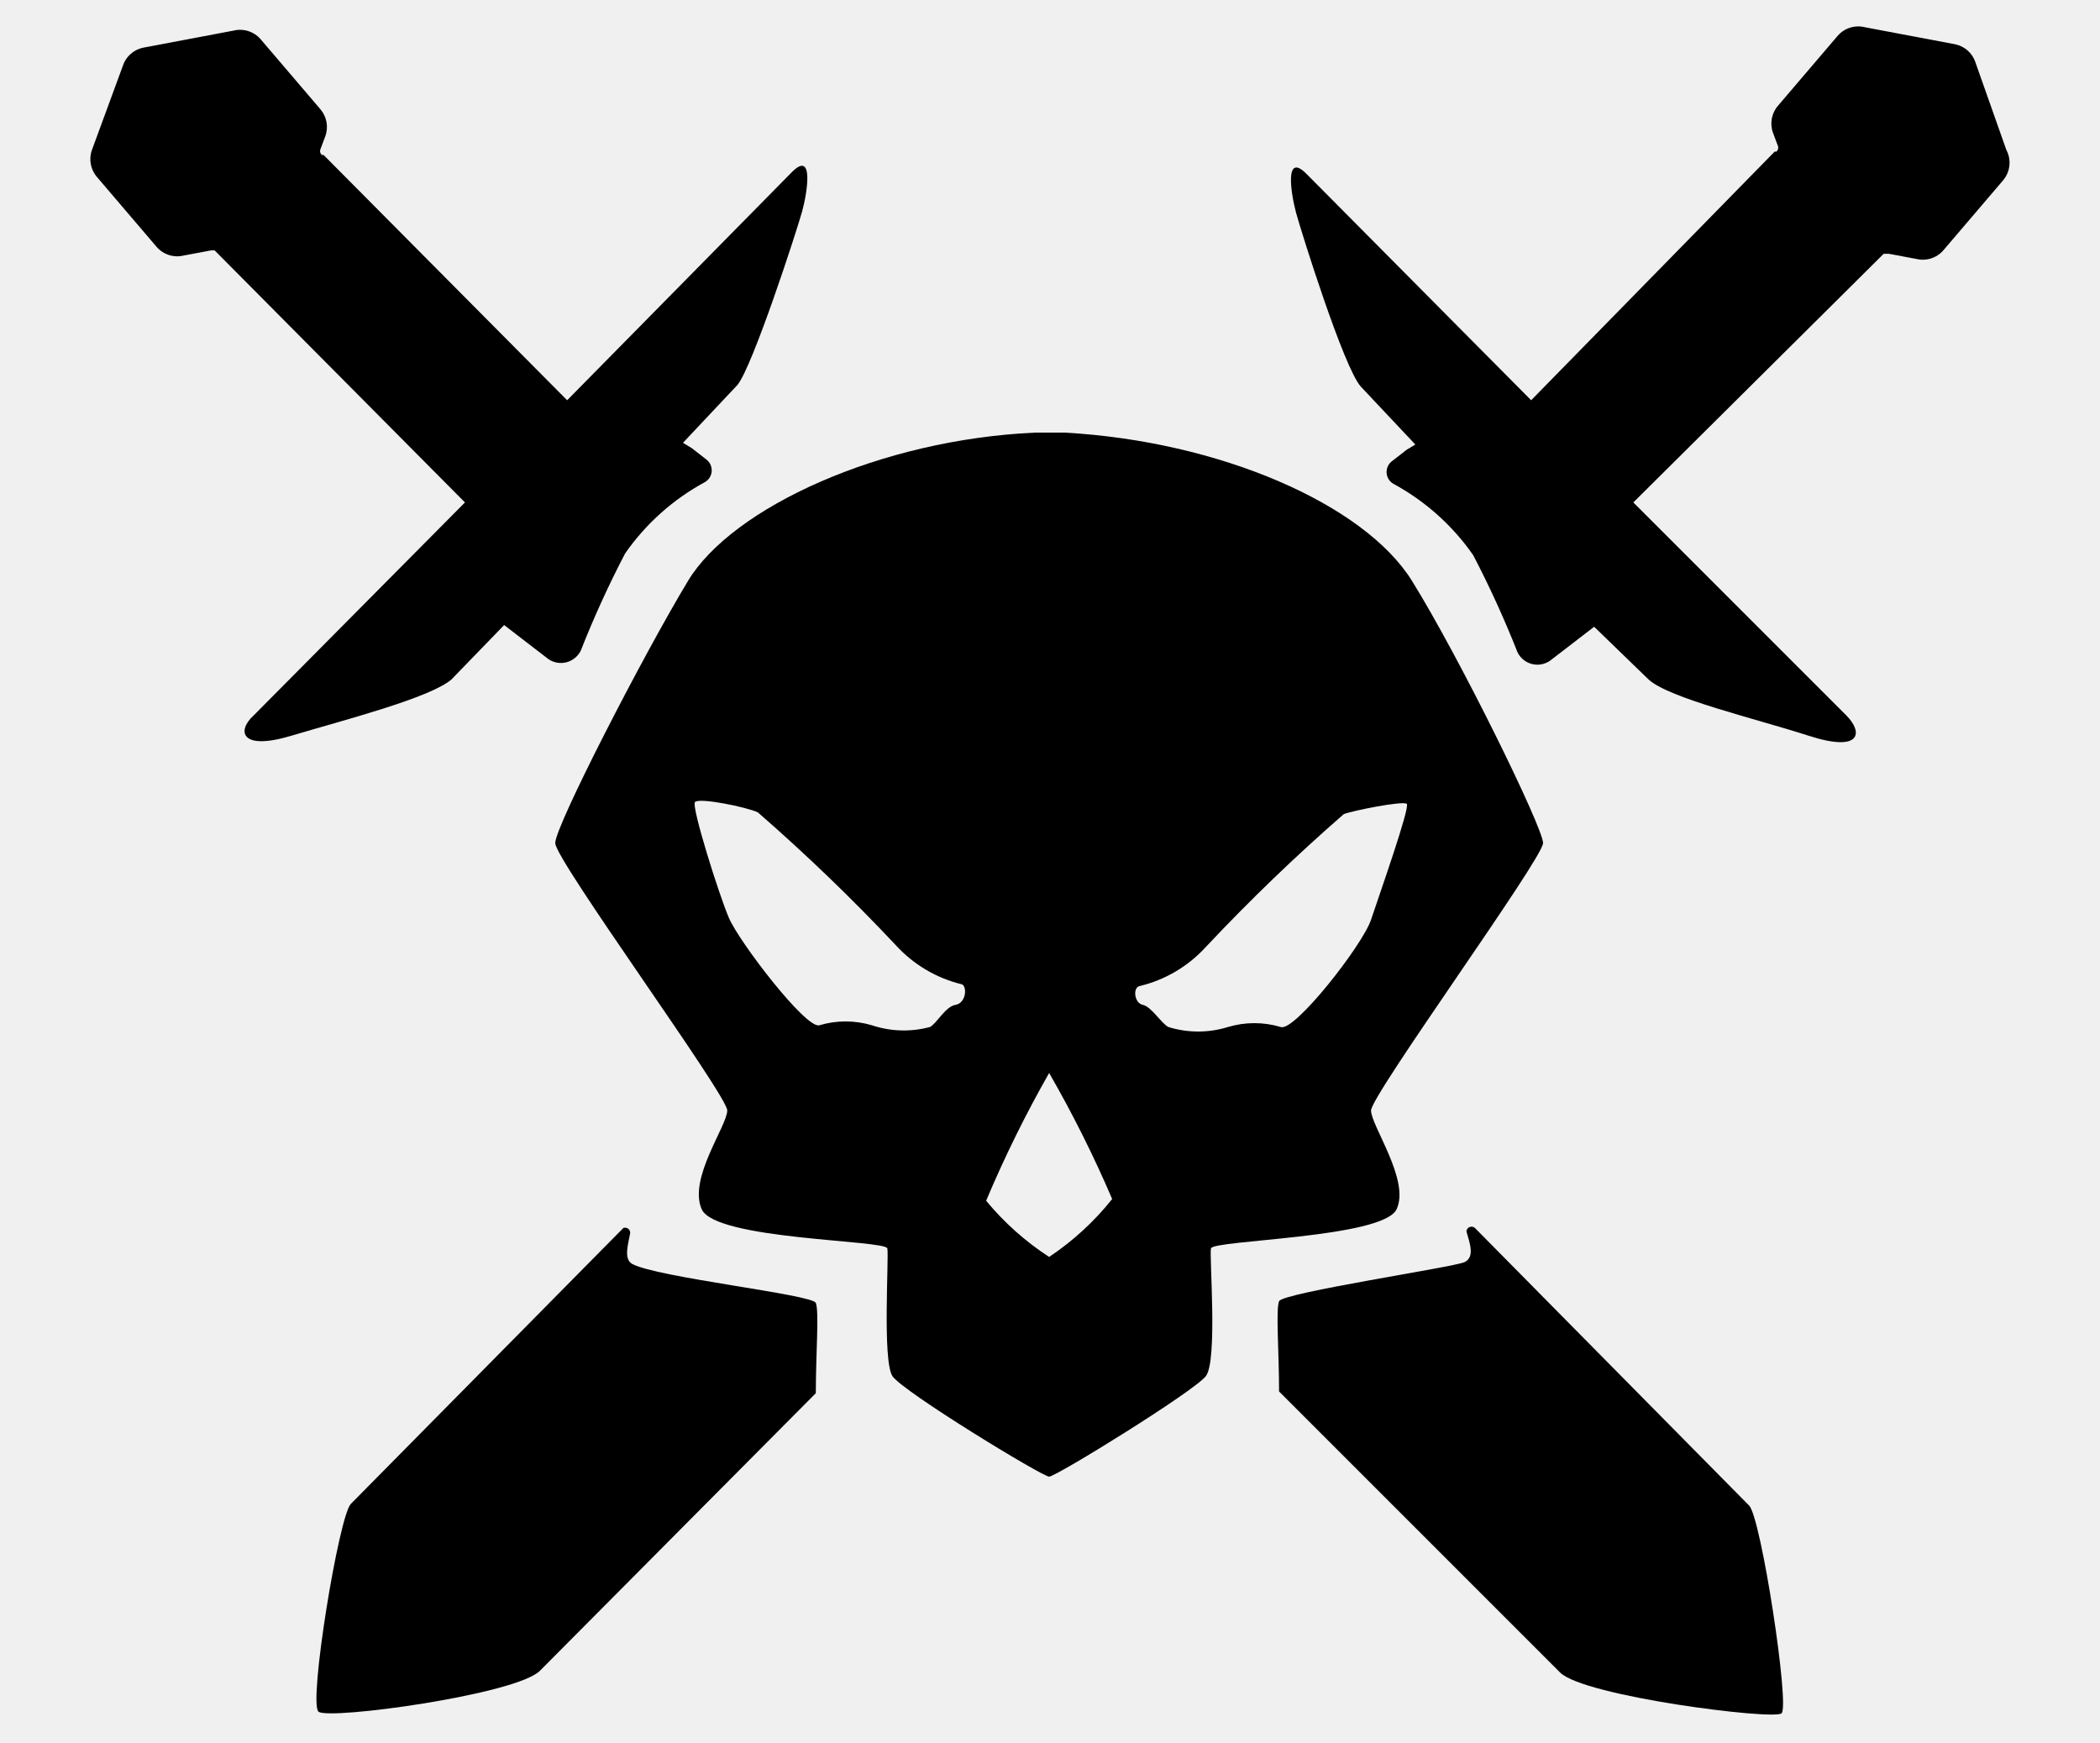
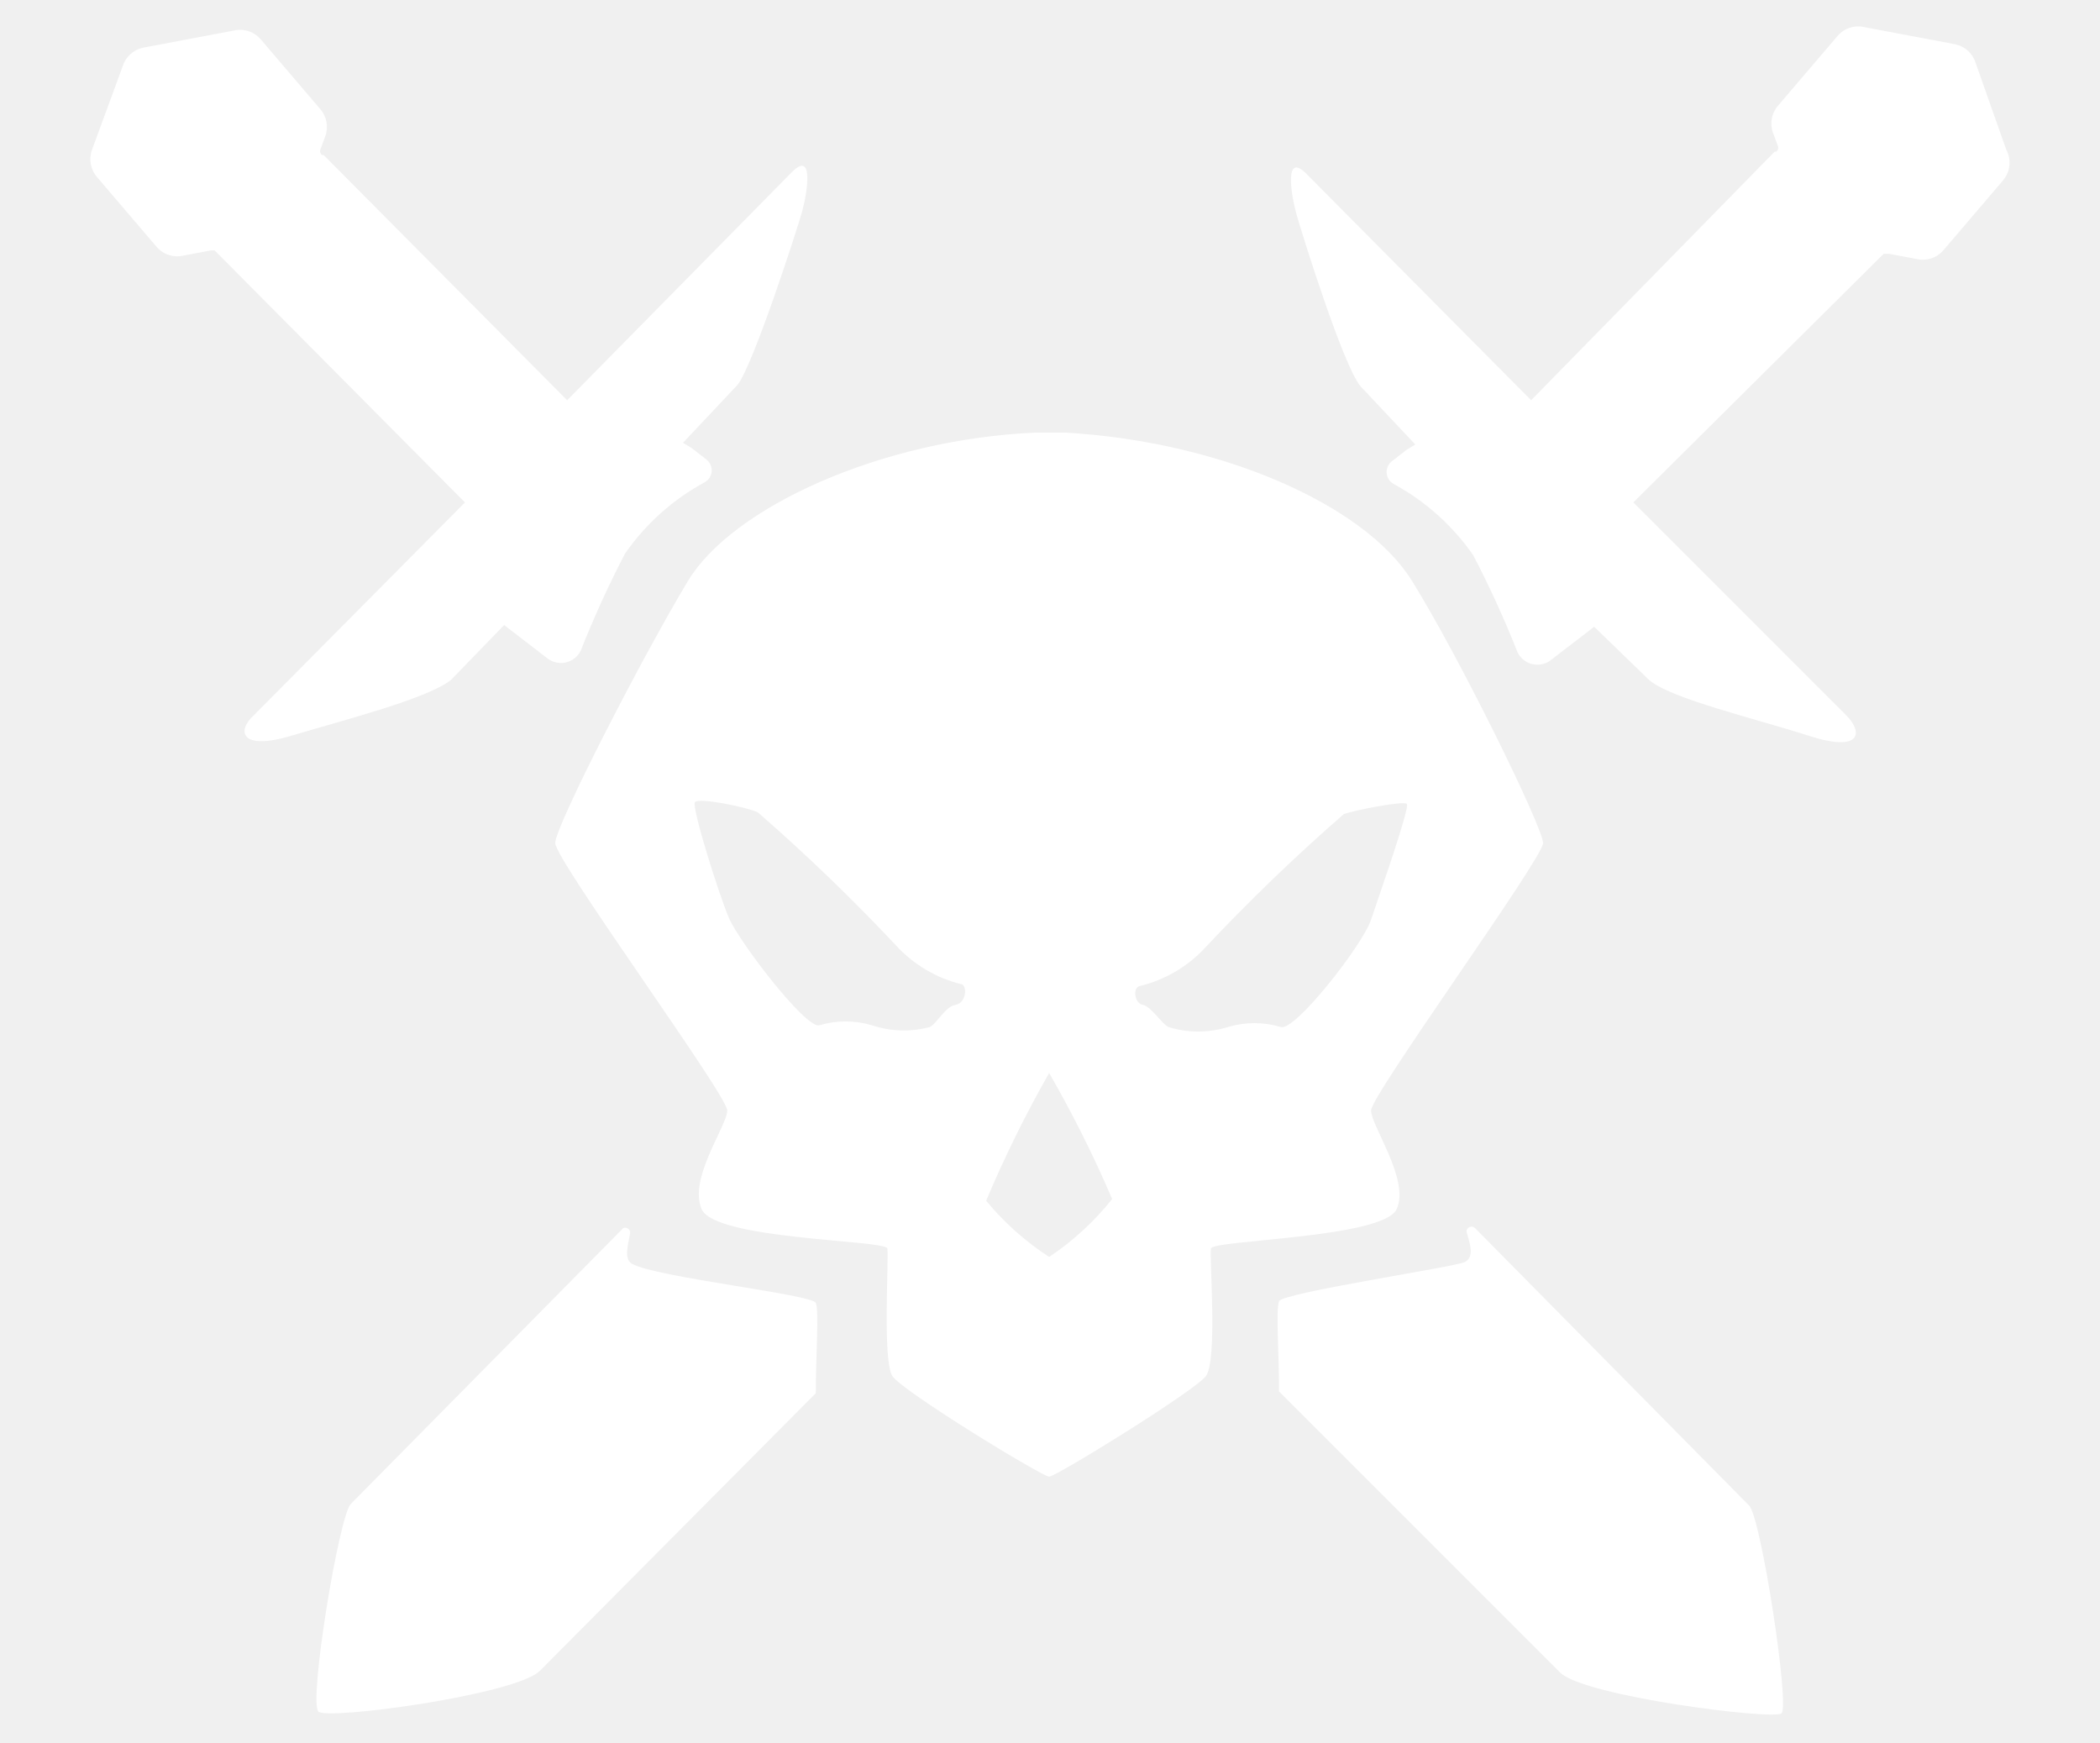
<svg xmlns="http://www.w3.org/2000/svg" viewBox="0 0 123.3 102.3">
  <g>
-     <path d="M73.5,86.2c.1-.5,10.1-.6,10.9-2.3s-1.5-4.9-1.5-5.8S93,63.3,93,62.4,88.1,51.5,85.3,47s-11.3-8.2-20.4-8.7H63.2c-9.1.4-17.8,4.4-20.4,8.7S35,61.4,35,62.4,45.1,77.2,45.1,78.1s-2.3,4-1.5,5.8,10.8,1.8,10.9,2.3-.3,6.6.3,7.5,8.8,5.9,9.2,5.9,8.5-5,9.2-5.9S73.4,86.7,73.5,86.2Zm-15-14.3c-.6.1-1.1,1.1-1.5,1.3a5.9,5.9,0,0,1-3.4-.1,5.4,5.4,0,0,0-3.1,0c-.8.2-4.7-4.9-5.3-6.3S43,60.3,43.2,60s3.1.3,3.7.6a112.3,112.3,0,0,1,8.1,7.8,7.7,7.7,0,0,0,3.9,2.3C59.2,70.9,59.1,71.8,58.5,71.9ZM64,86.7a16.3,16.3,0,0,1-3.7-3.3A70.2,70.2,0,0,1,64,75.9a70.2,70.2,0,0,1,3.7,7.4A16.3,16.3,0,0,1,64,86.7Zm7-13.5c-.4-.2-1-1.2-1.5-1.3s-.6-1-.2-1.1a7.7,7.7,0,0,0,3.9-2.3,112.3,112.3,0,0,1,8.1-7.8c.5-.2,3.5-.8,3.7-.6s-1.6,5.3-2.1,6.8-4.5,6.6-5.3,6.3a5.4,5.4,0,0,0-3.1,0A5.9,5.9,0,0,1,71,73.2Z" transform="translate(-2.4 -12.9)" />
-     <path d="M89,85a.3.3,0,0,0-.5.2c.2.7.5,1.5-.1,1.8s-10.7,1.8-10.9,2.3,0,3,0,5.3L94,111.1c1.4,1.4,12.5,2.8,13,2.4s-1.2-11.5-1.9-12.2Z" transform="translate(-2.4 -12.9)" />
-     <path d="M39.5,87.1c-.5-.3-.2-1.2-.1-1.8A.3.3,0,0,0,39,85L23,101.2c-.7.7-2.5,11.7-1.9,12.2s11.6-1,13-2.4L50.3,94.7c0-2.3.2-4.8,0-5.3S40.9,87.9,39.5,87.1Z" transform="translate(-2.4 -12.9)" />
-     <path d="M120.2,21.7l-1.8-5.1a1.6,1.6,0,0,0-1.2-1.1l-5.3-1a1.6,1.6,0,0,0-1.6.5l-3.5,4.1a1.6,1.6,0,0,0-.3,1.6l.3.8a.3.3,0,0,1-.1.3h-.1L92.3,36.4,79.1,23.1c-1.3-1.3-.9,1.2-.6,2.3s2.8,9.1,3.8,10.2L85.5,39l-.5.3-.9.7a.8.8,0,0,0,.1,1.3,13.6,13.6,0,0,1,4.7,4.2,59.7,59.7,0,0,1,2.6,5.7,1.3,1.3,0,0,0,1.9.5l2.6-2,3.2,3.1c1.2,1.1,6.3,2.3,9.4,3.3s3.2-.2,2.2-1.2L98.3,42.4,113,27.8h.3l1.6.3a1.6,1.6,0,0,0,1.6-.5l3.5-4.1A1.6,1.6,0,0,0,120.2,21.7Z" transform="translate(-2.4 -12.9)" />
-     <path d="M32,49.6l2.6,2a1.3,1.3,0,0,0,1.9-.5,59.7,59.7,0,0,1,2.6-5.7,13.6,13.6,0,0,1,4.7-4.2.8.8,0,0,0,.1-1.3l-.9-.7-.5-.3,3.2-3.4c.9-1.1,3.5-9.1,3.8-10.2s.7-3.6-.6-2.3L35.7,36.4,21.4,22h-.1a.3.3,0,0,1-.1-.3l.3-.8a1.6,1.6,0,0,0-.3-1.6l-3.5-4.1a1.6,1.6,0,0,0-1.6-.5l-5.3,1a1.6,1.6,0,0,0-1.2,1.1L7.8,21.7a1.6,1.6,0,0,0,.3,1.6l3.5,4.1a1.6,1.6,0,0,0,1.6.5l1.6-.3H15L29.7,42.4,17.3,54.9c-1,.9-.8,2.1,2.2,1.2s8.1-2.2,9.4-3.3Z" transform="translate(-2.4 -12.9)" />
+     <path fill="#fff" d="M73.5,86.2c.1-.5,10.1-.6,10.9-2.3s-1.5-4.9-1.5-5.8S93,63.3,93,62.4,88.1,51.5,85.3,47s-11.3-8.2-20.4-8.7H63.2c-9.1.4-17.8,4.4-20.4,8.7S35,61.4,35,62.4,45.1,77.2,45.1,78.1s-2.3,4-1.5,5.8,10.8,1.8,10.9,2.3-.3,6.6.3,7.5,8.8,5.9,9.2,5.9,8.5-5,9.2-5.9S73.4,86.7,73.5,86.2Zm-15-14.3c-.6.1-1.1,1.1-1.5,1.3a5.9,5.9,0,0,1-3.4-.1,5.4,5.4,0,0,0-3.1,0c-.8.2-4.7-4.9-5.3-6.3S43,60.3,43.2,60s3.1.3,3.7.6a112.3,112.3,0,0,1,8.1,7.8,7.7,7.7,0,0,0,3.9,2.3C59.2,70.9,59.1,71.8,58.5,71.9ZM64,86.7a16.3,16.3,0,0,1-3.7-3.3A70.2,70.2,0,0,1,64,75.9a70.2,70.2,0,0,1,3.7,7.4A16.3,16.3,0,0,1,64,86.7Zm7-13.5c-.4-.2-1-1.2-1.5-1.3s-.6-1-.2-1.1a7.7,7.7,0,0,0,3.9-2.3,112.3,112.3,0,0,1,8.1-7.8c.5-.2,3.5-.8,3.7-.6s-1.6,5.3-2.1,6.8-4.5,6.6-5.3,6.3a5.4,5.4,0,0,0-3.1,0A5.9,5.9,0,0,1,71,73.2Z" transform="translate(-2.4 -12.9)" />
+     <path fill="#fff" d="M89,85a.3.3,0,0,0-.5.2c.2.7.5,1.5-.1,1.8s-10.7,1.8-10.9,2.3,0,3,0,5.3L94,111.1c1.4,1.4,12.5,2.8,13,2.4s-1.2-11.5-1.9-12.2Z" transform="translate(-2.4 -12.9)" />
+     <path fill="#fff" d="M39.5,87.1c-.5-.3-.2-1.2-.1-1.8A.3.3,0,0,0,39,85L23,101.2c-.7.7-2.5,11.7-1.9,12.2s11.6-1,13-2.4L50.3,94.7c0-2.3.2-4.8,0-5.3S40.9,87.9,39.5,87.1Z" transform="translate(-2.4 -12.9)" />
+     <path fill="#fff" d="M120.2,21.7l-1.8-5.1a1.6,1.6,0,0,0-1.2-1.1l-5.3-1a1.6,1.6,0,0,0-1.6.5l-3.5,4.1a1.6,1.6,0,0,0-.3,1.6l.3.8a.3.3,0,0,1-.1.3h-.1L92.3,36.4,79.1,23.1c-1.3-1.3-.9,1.2-.6,2.3s2.8,9.1,3.8,10.2L85.5,39l-.5.3-.9.7a.8.8,0,0,0,.1,1.3,13.6,13.6,0,0,1,4.7,4.2,59.7,59.7,0,0,1,2.6,5.7,1.3,1.3,0,0,0,1.9.5l2.6-2,3.2,3.1c1.2,1.1,6.3,2.3,9.4,3.3s3.2-.2,2.2-1.2L98.3,42.4,113,27.8h.3l1.6.3a1.6,1.6,0,0,0,1.6-.5l3.5-4.1A1.6,1.6,0,0,0,120.2,21.7Z" transform="translate(-2.4 -12.9)" />
+     <path fill="#fff" d="M32,49.6l2.6,2a1.3,1.3,0,0,0,1.9-.5,59.7,59.7,0,0,1,2.6-5.7,13.6,13.6,0,0,1,4.7-4.2.8.8,0,0,0,.1-1.3l-.9-.7-.5-.3,3.2-3.4c.9-1.1,3.5-9.1,3.8-10.2s.7-3.6-.6-2.3L35.7,36.4,21.4,22h-.1a.3.3,0,0,1-.1-.3l.3-.8a1.6,1.6,0,0,0-.3-1.6l-3.5-4.1a1.6,1.6,0,0,0-1.6-.5l-5.3,1a1.6,1.6,0,0,0-1.2,1.1L7.8,21.7a1.6,1.6,0,0,0,.3,1.6l3.5,4.1a1.6,1.6,0,0,0,1.6.5l1.6-.3H15L29.7,42.4,17.3,54.9c-1,.9-.8,2.1,2.2,1.2s8.1-2.2,9.4-3.3Z" transform="translate(-2.4 -12.9)" />
  </g>
</svg>
